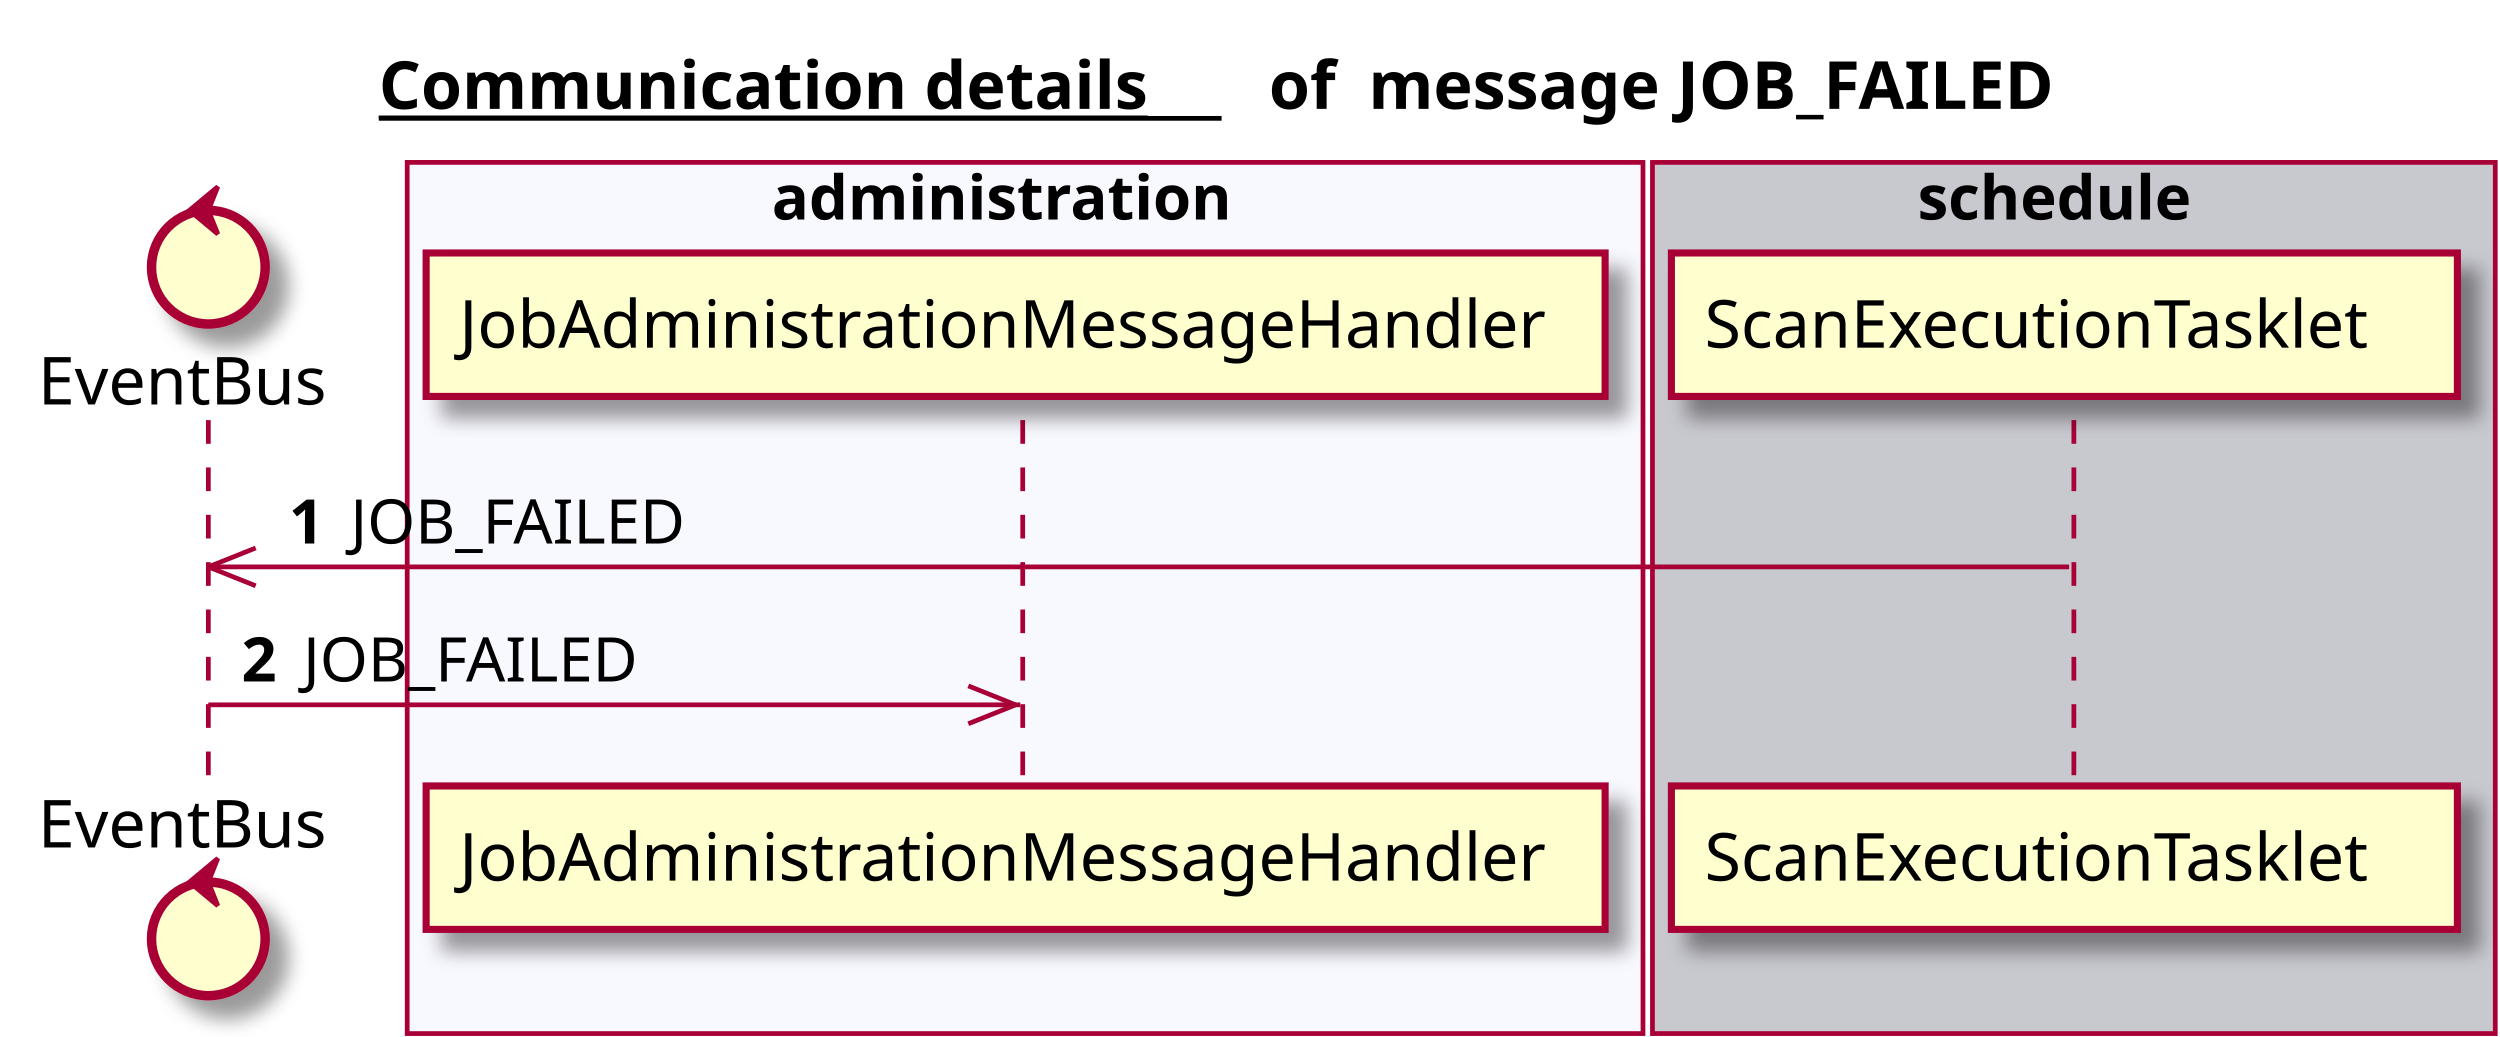
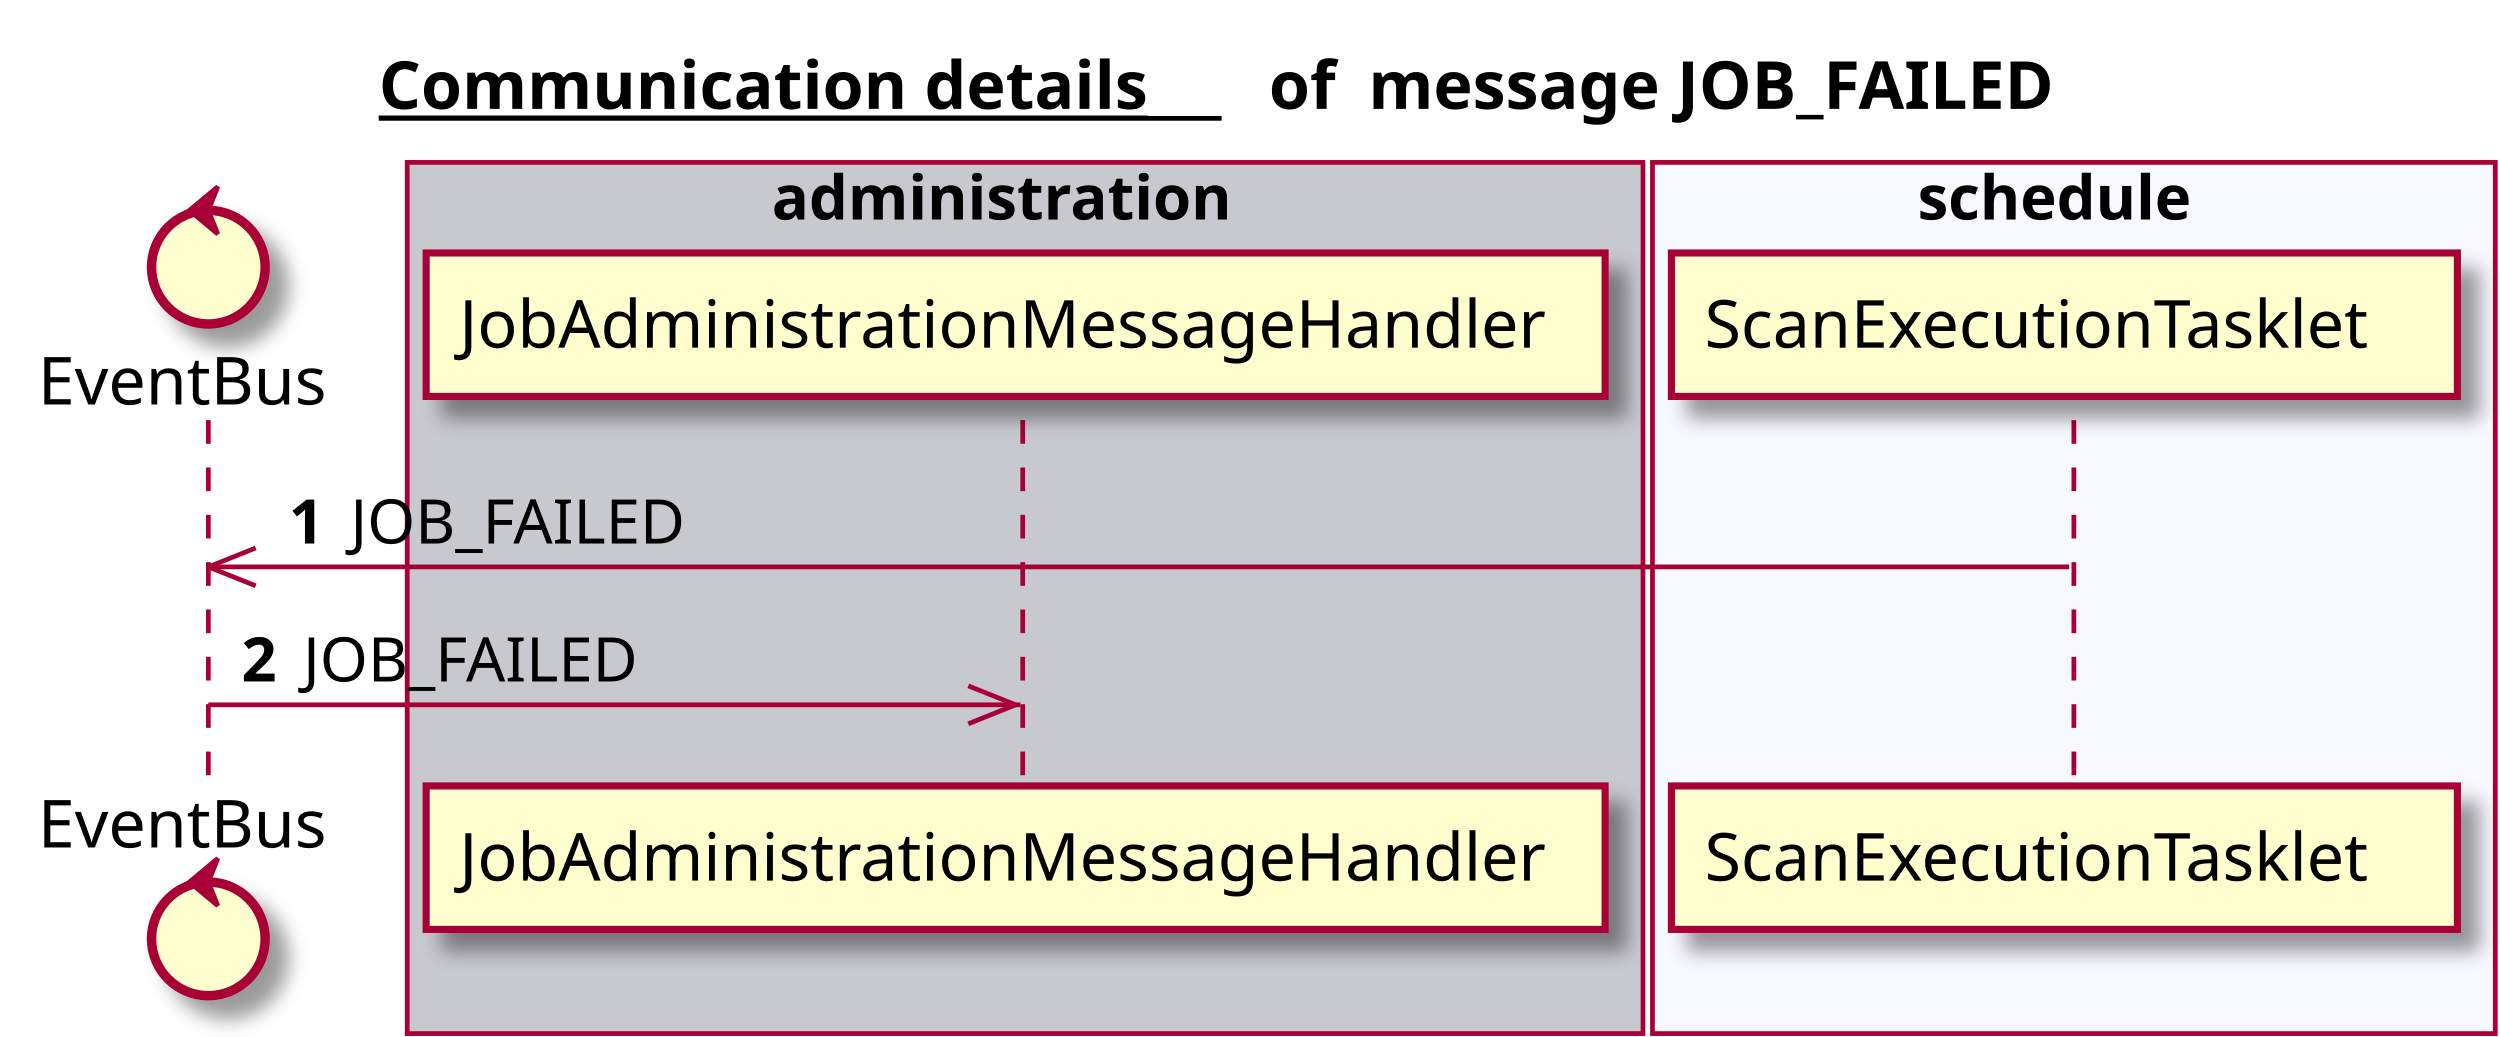
<svg xmlns="http://www.w3.org/2000/svg" contentScriptType="application/ecmascript" contentStyleType="text/css" height="219px" preserveAspectRatio="none" style="width:528px;height:219px;" version="1.1" viewBox="0 0 528 219" width="528px" zoomAndPan="magnify">
  <defs>
-     <filter height="300%" id="ffkp8na" width="300%" x="-1" y="-1">
+     <filter height="300%" id="fepp4yl" width="300%" x="-1" y="-1">
      <feGaussianBlur result="blurOut" stdDeviation="2.0" />
      <feColorMatrix in="blurOut" result="blurOut2" type="matrix" values="0 0 0 0 0 0 0 0 0 0 0 0 0 0 0 0 0 0 .4 0" />
      <feOffset dx="4.0" dy="4.0" in="blurOut2" result="blurOut3" />
      <feBlend in="SourceGraphic" in2="blurOut3" mode="normal" />
    </filter>
  </defs>
  <g>
    <text fill="#000000" font-family="sans-serif" font-size="14" font-weight="bold" lengthAdjust="spacingAndGlyphs" text-decoration="underline" textLength="178" x="80" y="22.995">Communication details</text>
    <line style="stroke: #000000; stroke-width: 1.0;" x1="80" x2="258" y1="24.995" y2="24.995" />
    <text fill="#000000" font-family="sans-serif" font-size="14" font-weight="bold" lengthAdjust="spacingAndGlyphs" textLength="16" x="268" y="22.995">of</text>
    <text fill="#000000" font-family="sans-serif" font-size="14" font-weight="bold" lengthAdjust="spacingAndGlyphs" textLength="162" x="289" y="22.995">message JOB_FAILED</text>
-     <rect fill="#F8F8FF" height="183.992" style="stroke: #A80036; stroke-width: 1.0;" width="261" x="86" y="34.297" />
+     <rect fill="#C8C8CF" height="183.992" style="stroke: #A80036; stroke-width: 1.0;" width="261" x="86" y="34.297" />
    <text fill="#000000" font-family="sans-serif" font-size="13" font-weight="bold" lengthAdjust="spacingAndGlyphs" textLength="107" x="163" y="46.364">administration</text>
-     <rect fill="#C8C8CF" height="183.992" style="stroke: #A80036; stroke-width: 1.0;" width="178" x="349" y="34.297" />
+     <rect fill="#F8F8FF" height="183.992" style="stroke: #A80036; stroke-width: 1.0;" width="178" x="349" y="34.297" />
    <text fill="#000000" font-family="sans-serif" font-size="13" font-weight="bold" lengthAdjust="spacingAndGlyphs" textLength="66" x="405" y="46.364">schedule</text>
    <line style="stroke: #A80036; stroke-width: 1.0; stroke-dasharray: 5.0,5.0;" x1="44" x2="44" y1="88.727" y2="166.992" />
    <line style="stroke: #A80036; stroke-width: 1.0; stroke-dasharray: 5.0,5.0;" x1="216" x2="216" y1="88.727" y2="166.992" />
    <line style="stroke: #A80036; stroke-width: 1.0; stroke-dasharray: 5.0,5.0;" x1="438" x2="438" y1="88.727" y2="166.992" />
    <text fill="#000000" font-family="sans-serif" font-size="14" lengthAdjust="spacingAndGlyphs" textLength="66" x="8" y="85.425">EventBus</text>
-     <ellipse cx="44" cy="56.43" fill="#FEFECE" filter="url(#ffkp8na)" rx="12" ry="12" style="stroke: #A80036; stroke-width: 2.0;" />
+     <ellipse cx="44" cy="56.43" fill="#FEFECE" filter="url(#fepp4yl)" rx="12" ry="12" style="stroke: #A80036; stroke-width: 2.0;" />
    <polygon fill="#A80036" points="40,44.43,46,39.43,44,44.43,46,49.43,40,44.43" style="stroke: #A80036; stroke-width: 1.0;" />
    <text fill="#000000" font-family="sans-serif" font-size="14" lengthAdjust="spacingAndGlyphs" textLength="66" x="8" y="178.987">EventBus</text>
-     <ellipse cx="44" cy="198.289" fill="#FEFECE" filter="url(#ffkp8na)" rx="12" ry="12" style="stroke: #A80036; stroke-width: 2.0;" />
+     <ellipse cx="44" cy="198.289" fill="#FEFECE" filter="url(#fepp4yl)" rx="12" ry="12" style="stroke: #A80036; stroke-width: 2.0;" />
    <polygon fill="#A80036" points="40,186.289,46,181.289,44,186.289,46,191.289,40,186.289" style="stroke: #A80036; stroke-width: 1.0;" />
-     <rect fill="#FEFECE" filter="url(#ffkp8na)" height="30.297" style="stroke: #A80036; stroke-width: 1.5;" width="249" x="90" y="53.43" />
+     <rect fill="#FEFECE" filter="url(#fepp4yl)" height="30.297" style="stroke: #A80036; stroke-width: 1.5;" width="249" x="90" y="53.43" />
    <text fill="#000000" font-family="sans-serif" font-size="14" lengthAdjust="spacingAndGlyphs" textLength="235" x="97" y="73.425">JobAdministrationMessageHandler</text>
-     <rect fill="#FEFECE" filter="url(#ffkp8na)" height="30.297" style="stroke: #A80036; stroke-width: 1.5;" width="249" x="90" y="165.992" />
+     <rect fill="#FEFECE" filter="url(#fepp4yl)" height="30.297" style="stroke: #A80036; stroke-width: 1.5;" width="249" x="90" y="165.992" />
    <text fill="#000000" font-family="sans-serif" font-size="14" lengthAdjust="spacingAndGlyphs" textLength="235" x="97" y="185.987">JobAdministrationMessageHandler</text>
-     <rect fill="#FEFECE" filter="url(#ffkp8na)" height="30.297" style="stroke: #A80036; stroke-width: 1.5;" width="166" x="353" y="53.43" />
+     <rect fill="#FEFECE" filter="url(#fepp4yl)" height="30.297" style="stroke: #A80036; stroke-width: 1.5;" width="166" x="353" y="53.43" />
    <text fill="#000000" font-family="sans-serif" font-size="14" lengthAdjust="spacingAndGlyphs" textLength="152" x="360" y="73.425">ScanExecutionTasklet</text>
-     <rect fill="#FEFECE" filter="url(#ffkp8na)" height="30.297" style="stroke: #A80036; stroke-width: 1.5;" width="166" x="353" y="165.992" />
+     <rect fill="#FEFECE" filter="url(#fepp4yl)" height="30.297" style="stroke: #A80036; stroke-width: 1.5;" width="166" x="353" y="165.992" />
    <text fill="#000000" font-family="sans-serif" font-size="14" lengthAdjust="spacingAndGlyphs" textLength="152" x="360" y="185.987">ScanExecutionTasklet</text>
    <line style="stroke: #A80036; stroke-width: 1.0;" x1="44" x2="54" y1="119.727" y2="115.727" />
    <line style="stroke: #A80036; stroke-width: 1.0;" x1="44" x2="54" y1="119.727" y2="123.727" />
    <line style="stroke: #A80036; stroke-width: 1.0;" x1="44" x2="437" y1="119.727" y2="119.727" />
    <text fill="#000000" font-family="sans-serif" font-size="13" font-weight="bold" lengthAdjust="spacingAndGlyphs" textLength="9" x="61" y="114.793">1</text>
    <text fill="#000000" font-family="sans-serif" font-size="13" lengthAdjust="spacingAndGlyphs" textLength="73" x="74" y="114.793">JOB_FAILED</text>
    <line style="stroke: #A80036; stroke-width: 1.0;" x1="214.5" x2="204.5" y1="148.859" y2="144.859" />
    <line style="stroke: #A80036; stroke-width: 1.0;" x1="214.5" x2="204.5" y1="148.859" y2="152.859" />
    <line style="stroke: #A80036; stroke-width: 1.0;" x1="44" x2="215.5" y1="148.859" y2="148.859" />
    <text fill="#000000" font-family="sans-serif" font-size="13" font-weight="bold" lengthAdjust="spacingAndGlyphs" textLength="9" x="51" y="143.926">2</text>
    <text fill="#000000" font-family="sans-serif" font-size="13" lengthAdjust="spacingAndGlyphs" textLength="73" x="64" y="143.926">JOB_FAILED</text>
  </g>
</svg>
